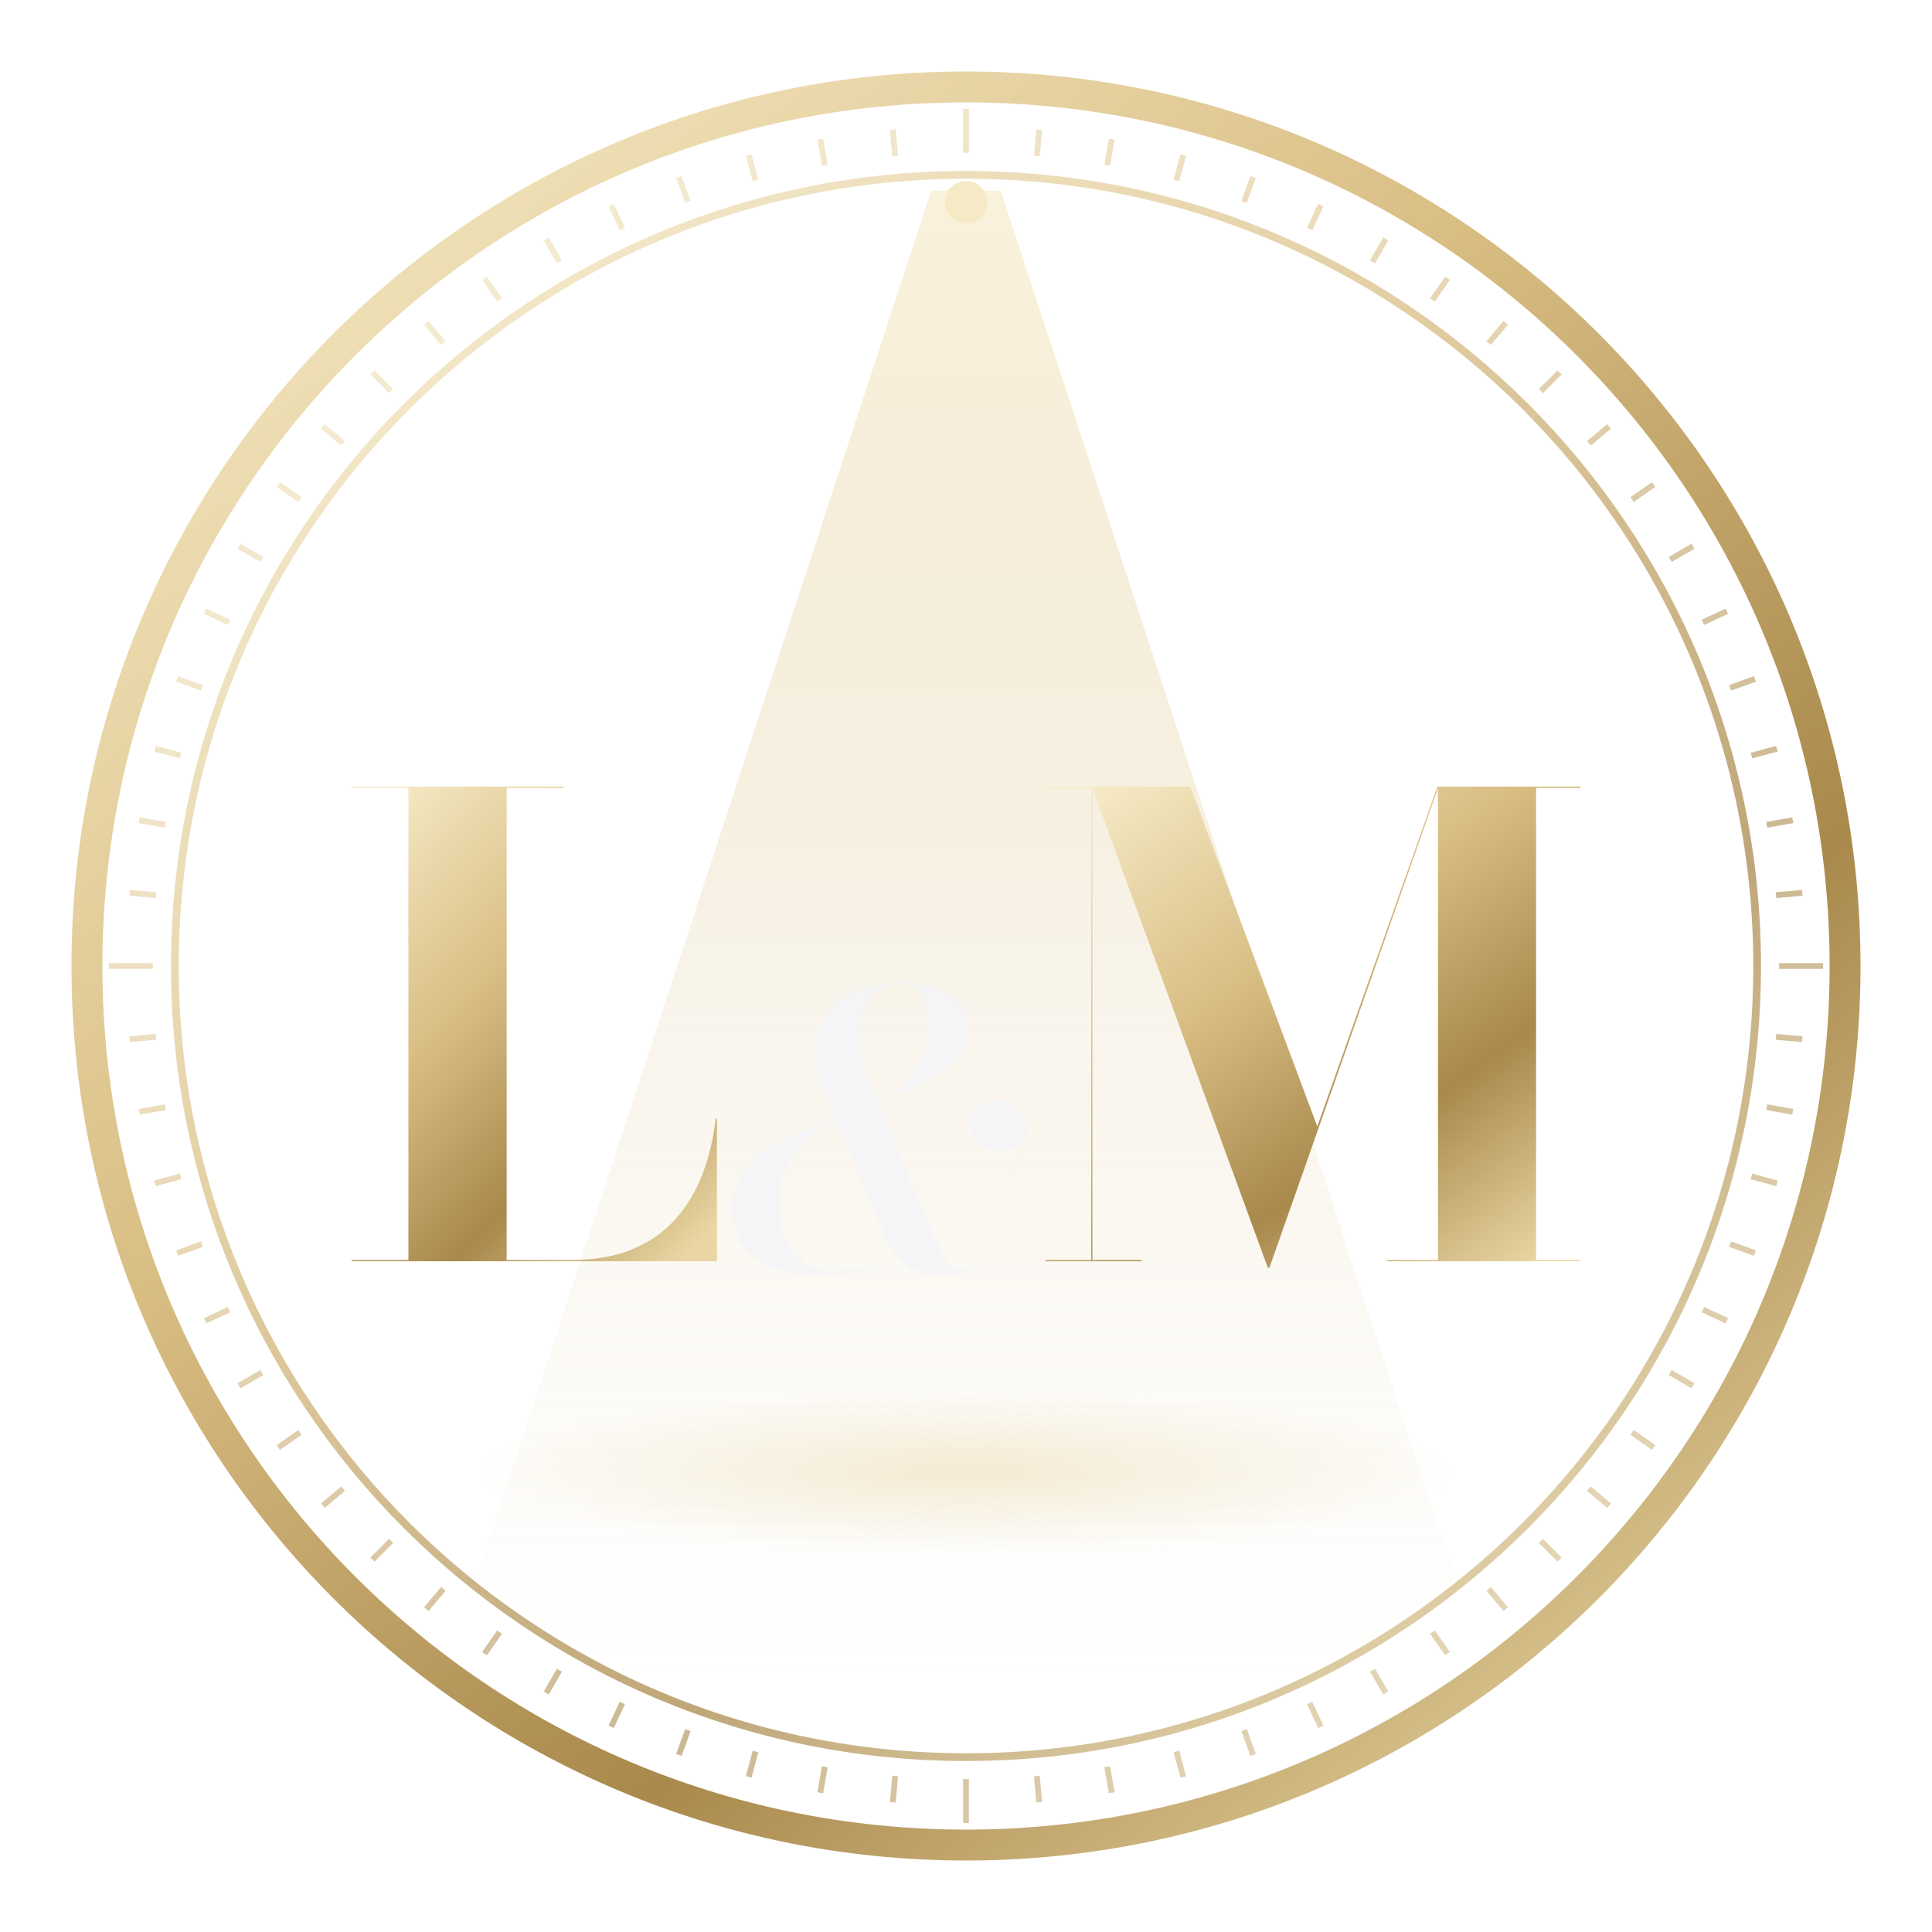
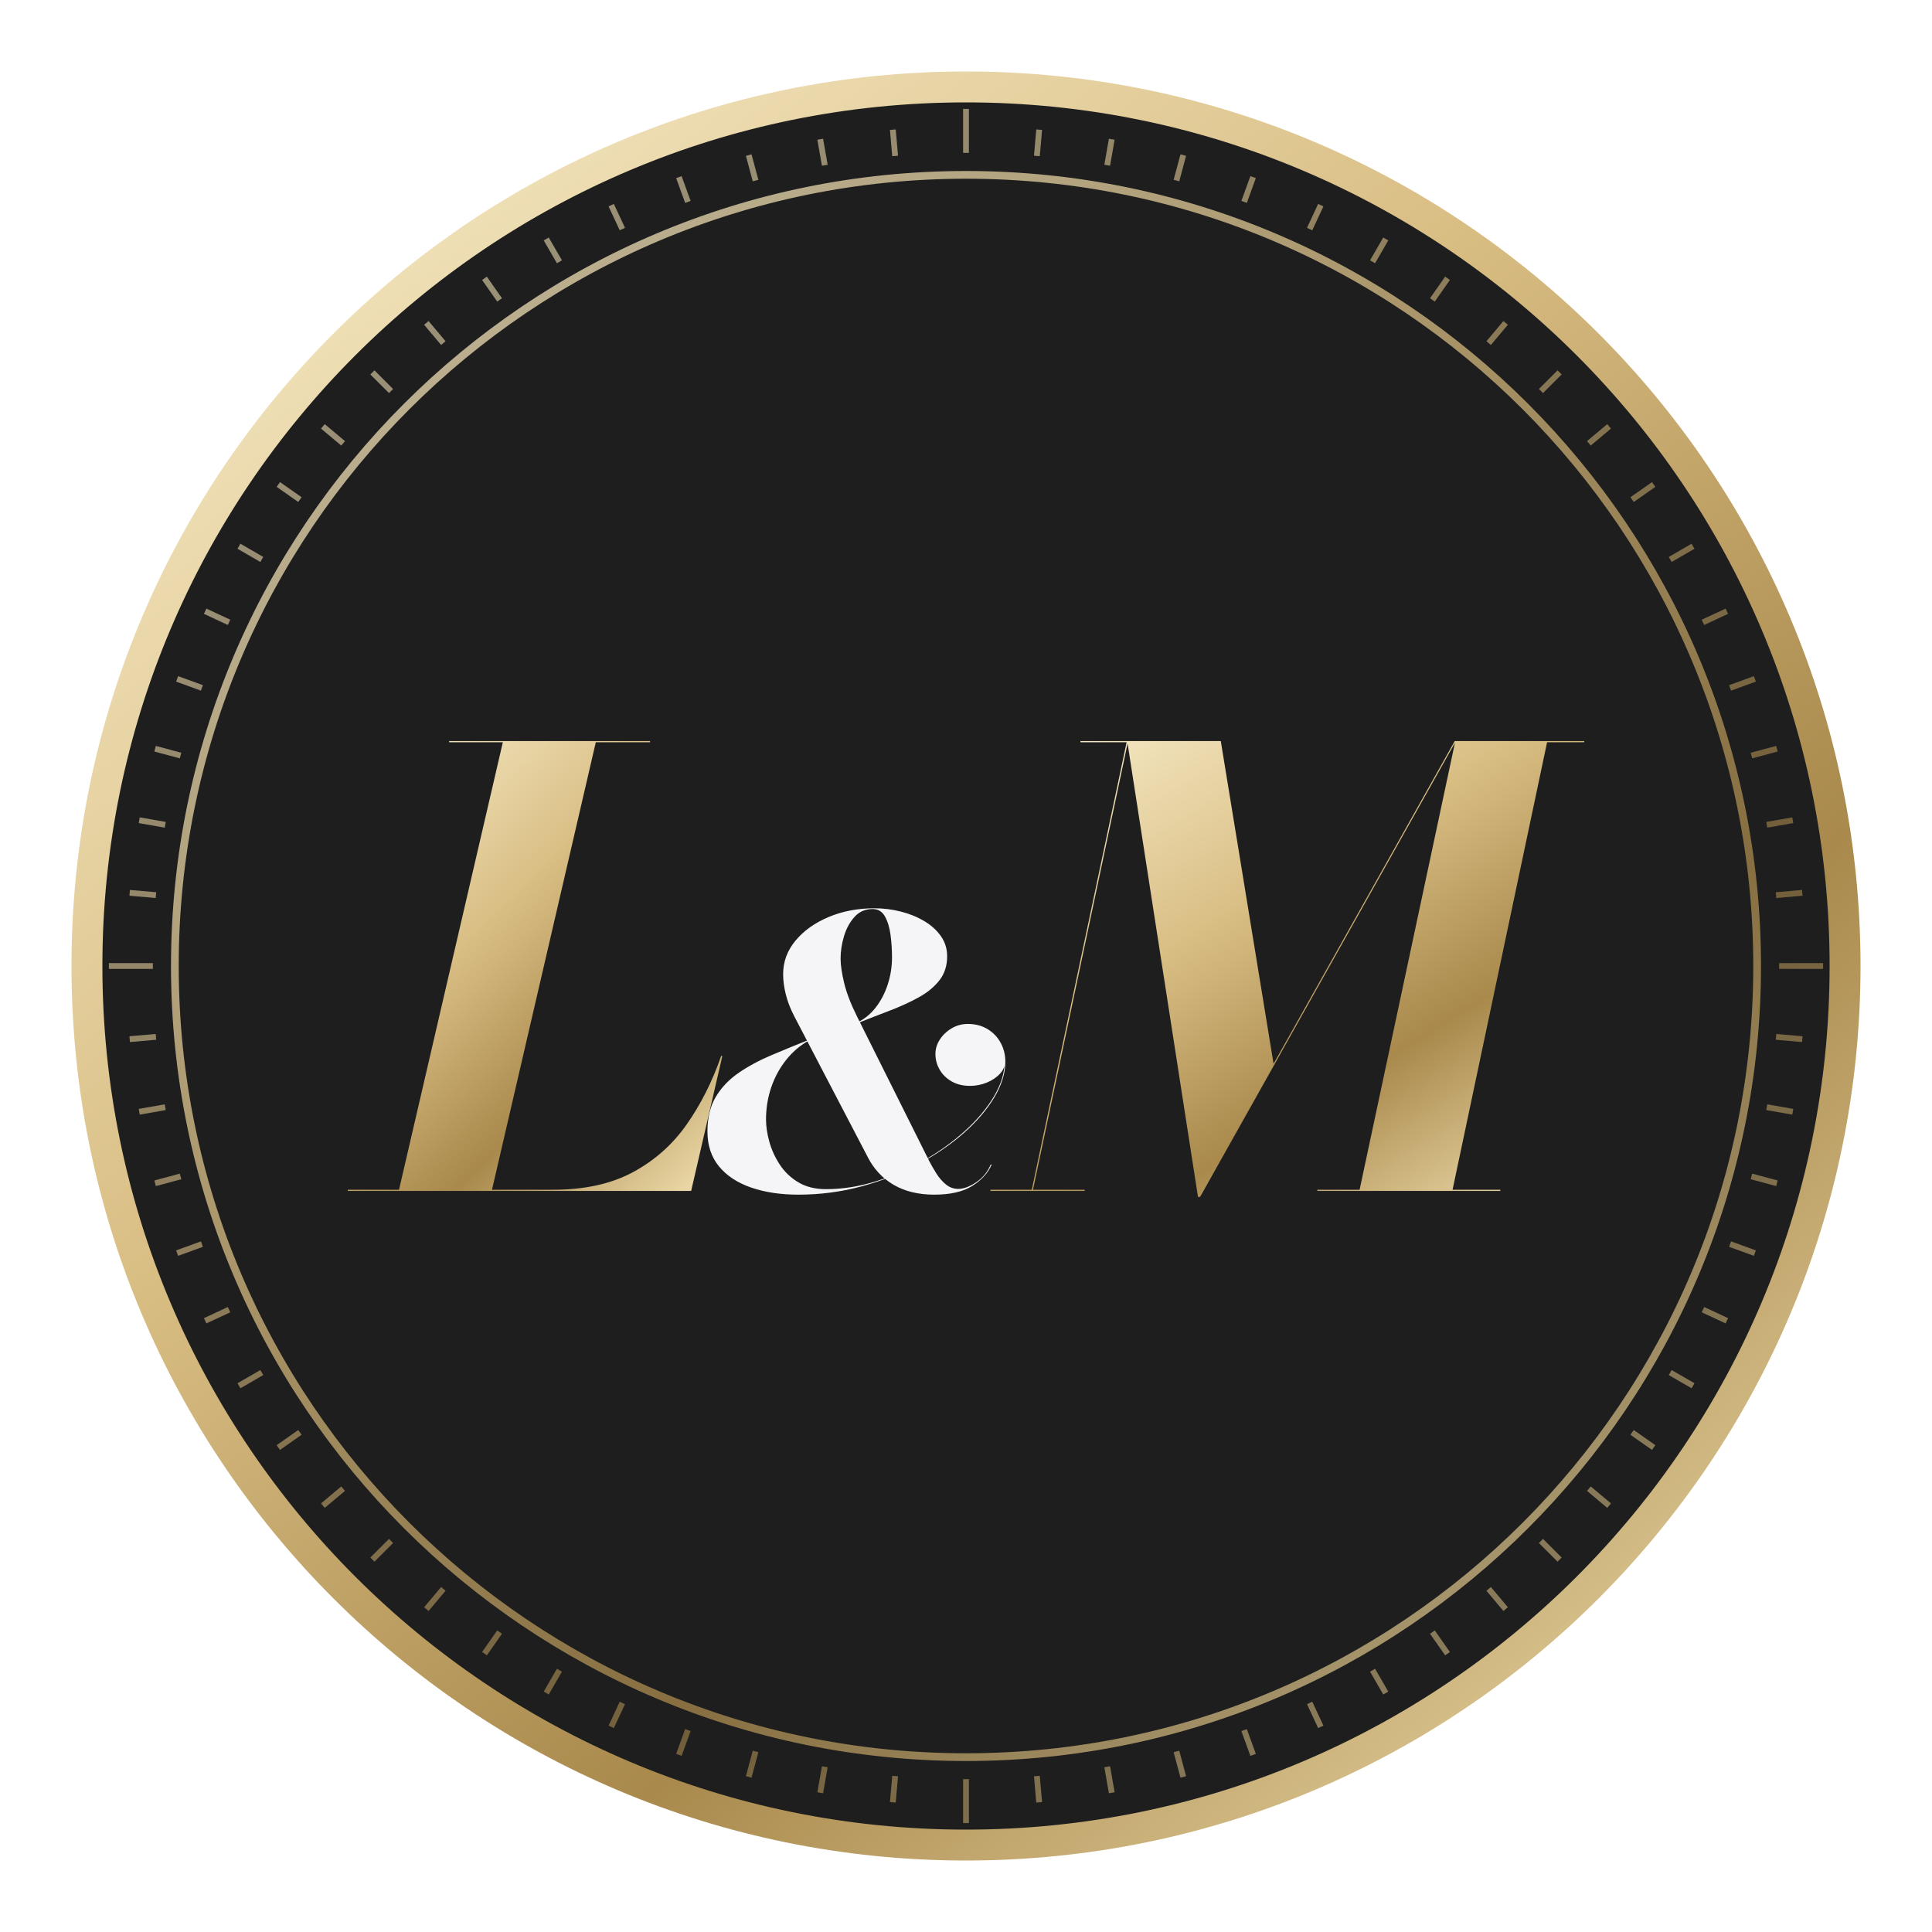
<svg xmlns="http://www.w3.org/2000/svg" viewBox="0 0 512 512" role="img" aria-label="Lavoie&amp;Maher">
  <defs>
    <linearGradient id="lmg" x1=".1" y1="0" x2=".9" y2="1">
      <stop offset="0" stop-color="#F6EAC6" />
      <stop offset=".38" stop-color="#D9BE84" />
      <stop offset=".7" stop-color="#A9894C" />
      <stop offset="1" stop-color="#E9D6A4" />
    </linearGradient>
    <linearGradient id="lmb" x1="0" y1="0" x2="0" y2="1">
      <stop offset="0" stop-color="#F6EAC6" stop-opacity=".62" />
      <stop offset=".55" stop-color="#D9BE84" stop-opacity=".16" />
      <stop offset="1" stop-color="#D9BE84" stop-opacity="0" />
    </linearGradient>
    <radialGradient id="lmp" cx=".5" cy=".5" r=".5">
      <stop offset="0" stop-color="#E9D6A4" stop-opacity=".45" />
      <stop offset="1" stop-color="#E9D6A4" stop-opacity="0" />
    </radialGradient>
  </defs>
  <style>@media (prefers-reduced-motion:no-preference){.lm-beam,.lm-pool{animation:lmb 1.6s .2s ease-out both}.lm-amp{animation:lma 1.2s .1s cubic-bezier(.2,.7,.2,1) both}}@keyframes lmb{from{opacity:0}}@keyframes lma{from{opacity:0;transform:translateY(4%)}}</style>
+   <circle cx="256.0" cy="256.0" r="232.96" fill="#0B0B0C" opacity=".92" />
  <circle cx="256.0" cy="256.0" r="232.96" fill="none" stroke="url(#lmg)" stroke-width="8.19" />
  <circle cx="256.0" cy="256.0" r="209.66" fill="none" stroke="url(#lmg)" stroke-width="2.05" opacity=".75" />
  <path d="M256.00 40.51L256.00 28.86M274.78 41.33L275.39 34.37M293.42 43.79L294.63 36.90M311.77 47.85L313.58 41.10M329.70 53.51L332.09 46.94M347.07 60.70L350.02 54.37M363.74 69.38L367.24 63.33M379.60 79.48L383.61 73.76M394.51 90.93L399.01 85.57M408.37 103.63L413.31 98.69M421.07 117.49L426.43 112.99M432.52 132.40L438.24 128.39M442.62 148.26L448.67 144.76M451.30 164.93L457.63 161.98M458.49 182.30L465.06 179.91M464.15 200.23L470.90 198.42M468.21 218.58L475.10 217.37M470.67 237.22L477.63 236.61M471.49 256.00L483.14 256.00M470.67 274.78L477.63 275.39M468.21 293.42L475.10 294.63M464.15 311.77L470.90 313.58M458.49 329.70L465.06 332.09M451.30 347.07L457.63 350.02M442.62 363.74L448.67 367.24M432.52 379.60L438.24 383.61M421.07 394.51L426.43 399.01M408.37 408.37L413.31 413.31M394.51 421.07L399.01 426.43M379.60 432.52L383.61 438.24M363.74 442.62L367.24 448.67M347.07 451.30L350.02 457.63M329.70 458.49L332.09 465.06M311.77 464.15L313.58 470.90M293.42 468.21L294.63 475.10M274.78 470.67L275.39 477.63M256.00 471.49L256.00 483.14M237.22 470.67L236.61 477.63M218.58 468.21L217.37 475.10M200.23 464.15L198.42 470.90M182.30 458.49L179.91 465.06M164.93 451.30L161.98 457.63M148.26 442.62L144.76 448.67M132.40 432.52L128.39 438.24M117.49 421.07L112.99 426.43M103.63 408.37L98.69 413.31M90.93 394.51L85.57 399.01M79.48 379.60L73.76 383.61M69.38 363.74L63.33 367.24M60.70 347.07L54.37 350.02M53.51 329.70L46.94 332.09M47.85 311.77L41.10 313.58M43.79 293.42L36.90 294.63M41.33 274.78L34.37 275.39M40.51 256.00L28.86 256.00M41.33 237.22L34.37 236.61M43.79 218.58L36.90 217.37M47.85 200.23L41.10 198.42M53.51 182.30L46.94 179.91M60.70 164.93L54.37 161.98M69.38 148.26L63.33 144.76M79.48 132.40L73.76 128.39M90.93 117.49L85.57 112.99M103.63 103.63L98.69 98.69M117.49 90.93L112.99 85.57M132.40 79.48L128.39 73.76M148.26 69.38L144.76 63.33M164.93 60.70L161.98 54.37M182.30 53.51L179.91 46.94M200.23 47.85L198.42 41.10M218.58 43.79L217.37 36.90M237.22 41.33L236.61 34.37" stroke="url(#lmg)" stroke-width="1.54" opacity=".6" />
-   <clipPath id="lmc">
-     <circle cx="256.0" cy="256.0" r="207.62" />
-   </clipPath>
-   <g clip-path="url(#lmc)">
-     <path class="lm-beam" d="M246.78 50.53L265.22 50.53L394.38 444.70L117.62 444.70Z" fill="url(#lmb)" />
-     <ellipse class="lm-pool" cx="256.0" cy="390.18" rx="129.99" ry="20.97" fill="url(#lmp)" />
-   </g>
-   <circle cx="256.0" cy="53.60" r="5.63" fill="#F6EAC6" />
  <g class="lm-amp">
-     <path d="M33.5 0.0V-4.0H213V-1496H33.5V-1500.0H703V-1496H523.5V-4.0H728Q838.5 -4.0 919.5 -37.5Q1000.5 -71.0 1055.25 -131.5Q1110 -192 1141.5 -273.5Q1173 -355 1184 -450H1188V0Z" transform="translate(90.37 334.25) scale(0.08386)" fill="url(#lmg)" />
-     <path d="M1144.805 20.0Q1030.484 20.0 958.343 -30.41Q886.203 -80.82 844.402 -182.0L521.399 -939.0Q494.719 -1001.02 481.659 -1057.51Q468.599 -1114.0 468.599 -1166.0Q468.599 -1266.0 529.699 -1346.0Q590.8 -1426.0 696.9 -1473.0Q803 -1520 938 -1520Q1005.1 -1520.0 1067.471 -1503.15Q1129.841 -1486.3 1179.071 -1454.24Q1228.301 -1422.18 1257.052 -1375.33Q1285.802 -1328.48 1285.802 -1268.48Q1285.802 -1192.48 1242.932 -1135.16Q1200.062 -1077.84 1128.262 -1033.51Q1056.462 -989.181 969.032 -952.511Q881.602 -915.841 792.622 -880.421L791.762 -883.561Q876.661 -920.92 938.31 -981.97Q999.959 -1043.02 1034.049 -1114.96Q1068.139 -1186.9 1068.139 -1256.0Q1068.139 -1318.0 1058.699 -1377.5Q1049.259 -1437.0 1021.069 -1476.5Q992.879 -1516.0 935.2 -1516.0Q858.2 -1516.0 807.171 -1473.14Q756.141 -1430.28 730.872 -1367.34Q705.602 -1304.4 705.602 -1242.8Q705.602 -1190.8 724.242 -1117.13Q742.882 -1043.46 786.402 -939.0L1118.525 -139.121Q1131.065 -109.281 1148.025 -79.031Q1164.985 -48.78 1190.745 -28.45Q1216.505 -8.12 1255.805 -8.12Q1306.725 -8.12 1362.315 -46.93Q1417.905 -85.74 1440.745 -142.86L1445.605 -141.0Q1417.605 -75.0 1342.245 -27.5Q1266.885 20.0 1144.805 20.0ZM493.001 20.0Q350.001 20.0 248.501 -20.88Q147.001 -61.76 93.5 -137.98Q40.0 -214.2 40 -320Q40.0 -433.02 85.36 -507.44Q130.72 -581.86 208.58 -632.05Q286.44 -682.24 385.3 -721.29Q484.16 -760.34 592.16 -803.34L593.02 -801.06Q503.021 -757.161 433.821 -690.221Q364.622 -623.281 325.612 -538.191Q286.603 -453.101 286.603 -351.601Q286.603 -301.501 299.923 -240.961Q313.243 -180.421 344.113 -124.871Q374.984 -69.321 428.564 -33.831Q482.144 1.66 562.805 1.66Q708.924 1.66 855.154 -46.03Q1001.383 -93.72 1133.013 -173Q1264.643 -252.279 1366.892 -348.409Q1469.142 -444.539 1528.372 -543.779Q1587.602 -643.018 1587.602 -728.699H1589.602Q1589.602 -700.898 1567.572 -679.318Q1545.542 -657.738 1510.821 -645.567Q1476.101 -633.397 1437.601 -633.397Q1392.7 -633.397 1359.05 -652.067Q1325.399 -670.738 1306.499 -701.818Q1287.599 -732.898 1287.599 -770.699Q1287.599 -804.499 1305.409 -833.149Q1323.22 -861.8 1354.51 -879.9Q1385.8 -898.0 1425.601 -898.0Q1477.101 -898.0 1514.321 -875.9Q1551.542 -853.8 1571.572 -815.649Q1591.602 -777.499 1591.602 -728.699Q1591.602 -642.598 1531.952 -541.798Q1472.302 -440.999 1366.442 -341.809Q1260.582 -242.619 1121.232 -160.849Q981.882 -79.08 821.412 -29.54Q660.942 20.0 493.001 20.0Z" transform="translate(192.08 336.81) scale(0.05031)" fill="#F5F5F7" />
-     <path d="M745.5 20.0 189.5 -1500.0H500.827L902 -426L1281.5 -1500.0H1285.5L751 20ZM191.5 -1500.0V-4.0H347V0H43V-4H187.5V-1496.0H33.5V-1500.0ZM1733.5 -1500.0V-1496.0H1593.5V-4.0H1733.5V0.0H1123V-4H1283.5V-1500.0Z" transform="translate(273.45 334.25) scale(0.08386)" fill="url(#lmg)" />
+     <path d="M75 0 423 -1500H733L385 0ZM-95 0V-4H590Q747 -4 855.75 -62.5Q964.5 -121.0 1035.25 -222.0Q1106 -323 1150 -450H1154L1050 0ZM243 -1496V-1500H913V-1496Z" transform="translate(99.71 315.61) scale(0.07948)" fill="url(#lmg)" />
+     <path d="M1260 20Q1132 20 1041.5 -32.75Q951.0 -85.5 902 -182L507 -939Q476.0 -998.5 461.5 -1056.25Q447 -1114 447 -1166Q447 -1266 513.5 -1346.0Q580 -1426 691.5 -1473.0Q803 -1520 938 -1520Q1010.5 -1520.0 1080.25 -1502.25Q1150.0 -1484.5 1206.25 -1451.0Q1262.5 -1417.5 1295.75 -1369.75Q1329 -1322 1329 -1262Q1329 -1186 1287.75 -1133.0Q1246.5 -1080.0 1176.5 -1041.25Q1106.5 -1002.5 1019.25 -969.25Q932 -936 840.5 -899.5L840 -903Q901.5 -931.0 944.25 -985.75Q987.0 -1040.5 1009.75 -1111.0Q1032.5 -1181.5 1032.5 -1256.0Q1032.5 -1318.0 1024.5 -1377.5Q1016.5 -1437.0 994.25 -1476.5Q972 -1516 928 -1516Q869 -1516 830.75 -1473.5Q792.5 -1431.0 774.25 -1369.5Q756 -1308 756 -1250Q756 -1198 775.0 -1118.75Q794.0 -1039.5 844 -939L1233 -160Q1249.5 -128.0 1271.5 -93.25Q1293.5 -58.5 1322.5 -34.75Q1351.5 -11.0 1389 -11Q1432 -11 1485.25 -46.75Q1538.5 -82.5 1563.5 -142.5L1568 -141Q1540 -75 1465.0 -27.5Q1390 20 1260 20ZM529 20Q386 20 275.5 -18.0Q165 -56 102.5 -131.5Q40 -207 40 -320Q40.0 -430.5 85.0 -506.0Q130.0 -581.5 207.5 -634.75Q285 -688 383.5 -729.75Q482.0 -771.5 590.0 -814.5L590.5 -811.5Q518.5 -773.0 465.5 -707.5Q412.5 -642.0 383.75 -559.25Q355.0 -476.5 355 -384Q355.0 -328.5 373.0 -264.0Q391.0 -199.5 429.25 -141.25Q467.5 -83.0 529.0 -46.25Q590.5 -9.5 678.0 -9.5Q809.0 -9.5 944.25 -51.25Q1079.5 -93.0 1203.75 -164.0Q1328 -235 1425.75 -323.75Q1523.5 -412.5 1580.75 -508.5Q1638.0 -604.5 1638.0 -694.5H1640.0Q1640.0 -659.5 1612.75 -630.0Q1585.5 -600.5 1542.5 -582.75Q1499.5 -565.0 1452 -565Q1394.5 -565.0 1352.75 -589.25Q1311.0 -613.5 1288.5 -652.5Q1266.0 -691.5 1266.0 -736.5Q1266.0 -777.5 1289.75 -814.25Q1313.5 -851.0 1353.25 -874.5Q1393 -898 1440 -898Q1500.5 -898.0 1546.0 -870.5Q1591.5 -843.0 1616.75 -796.75Q1642.0 -750.5 1642.0 -694.5Q1642 -603 1583.25 -504.0Q1524.5 -405.0 1419.0 -311.75Q1313.5 -218.5 1173.25 -143.75Q1033 -69 868.75 -24.5Q704.5 20.0 529 20Z" transform="translate(185.51 315.61) scale(0.04928)" fill="#F5F5F7" />
+     <path d="M637 20 401 -1500H713L889 -424L1493 -1500H1497L644 20ZM-55 0V-4H259V0ZM82 0 399 -1496H245V-1500H404L86 0ZM1035 0V-4H1645V0ZM1175 0 1495 -1500H1925V-1496H1801L1485 0Z" transform="translate(266.85 315.61) scale(0.07948)" fill="url(#lmg)" />
  </g>
</svg>
